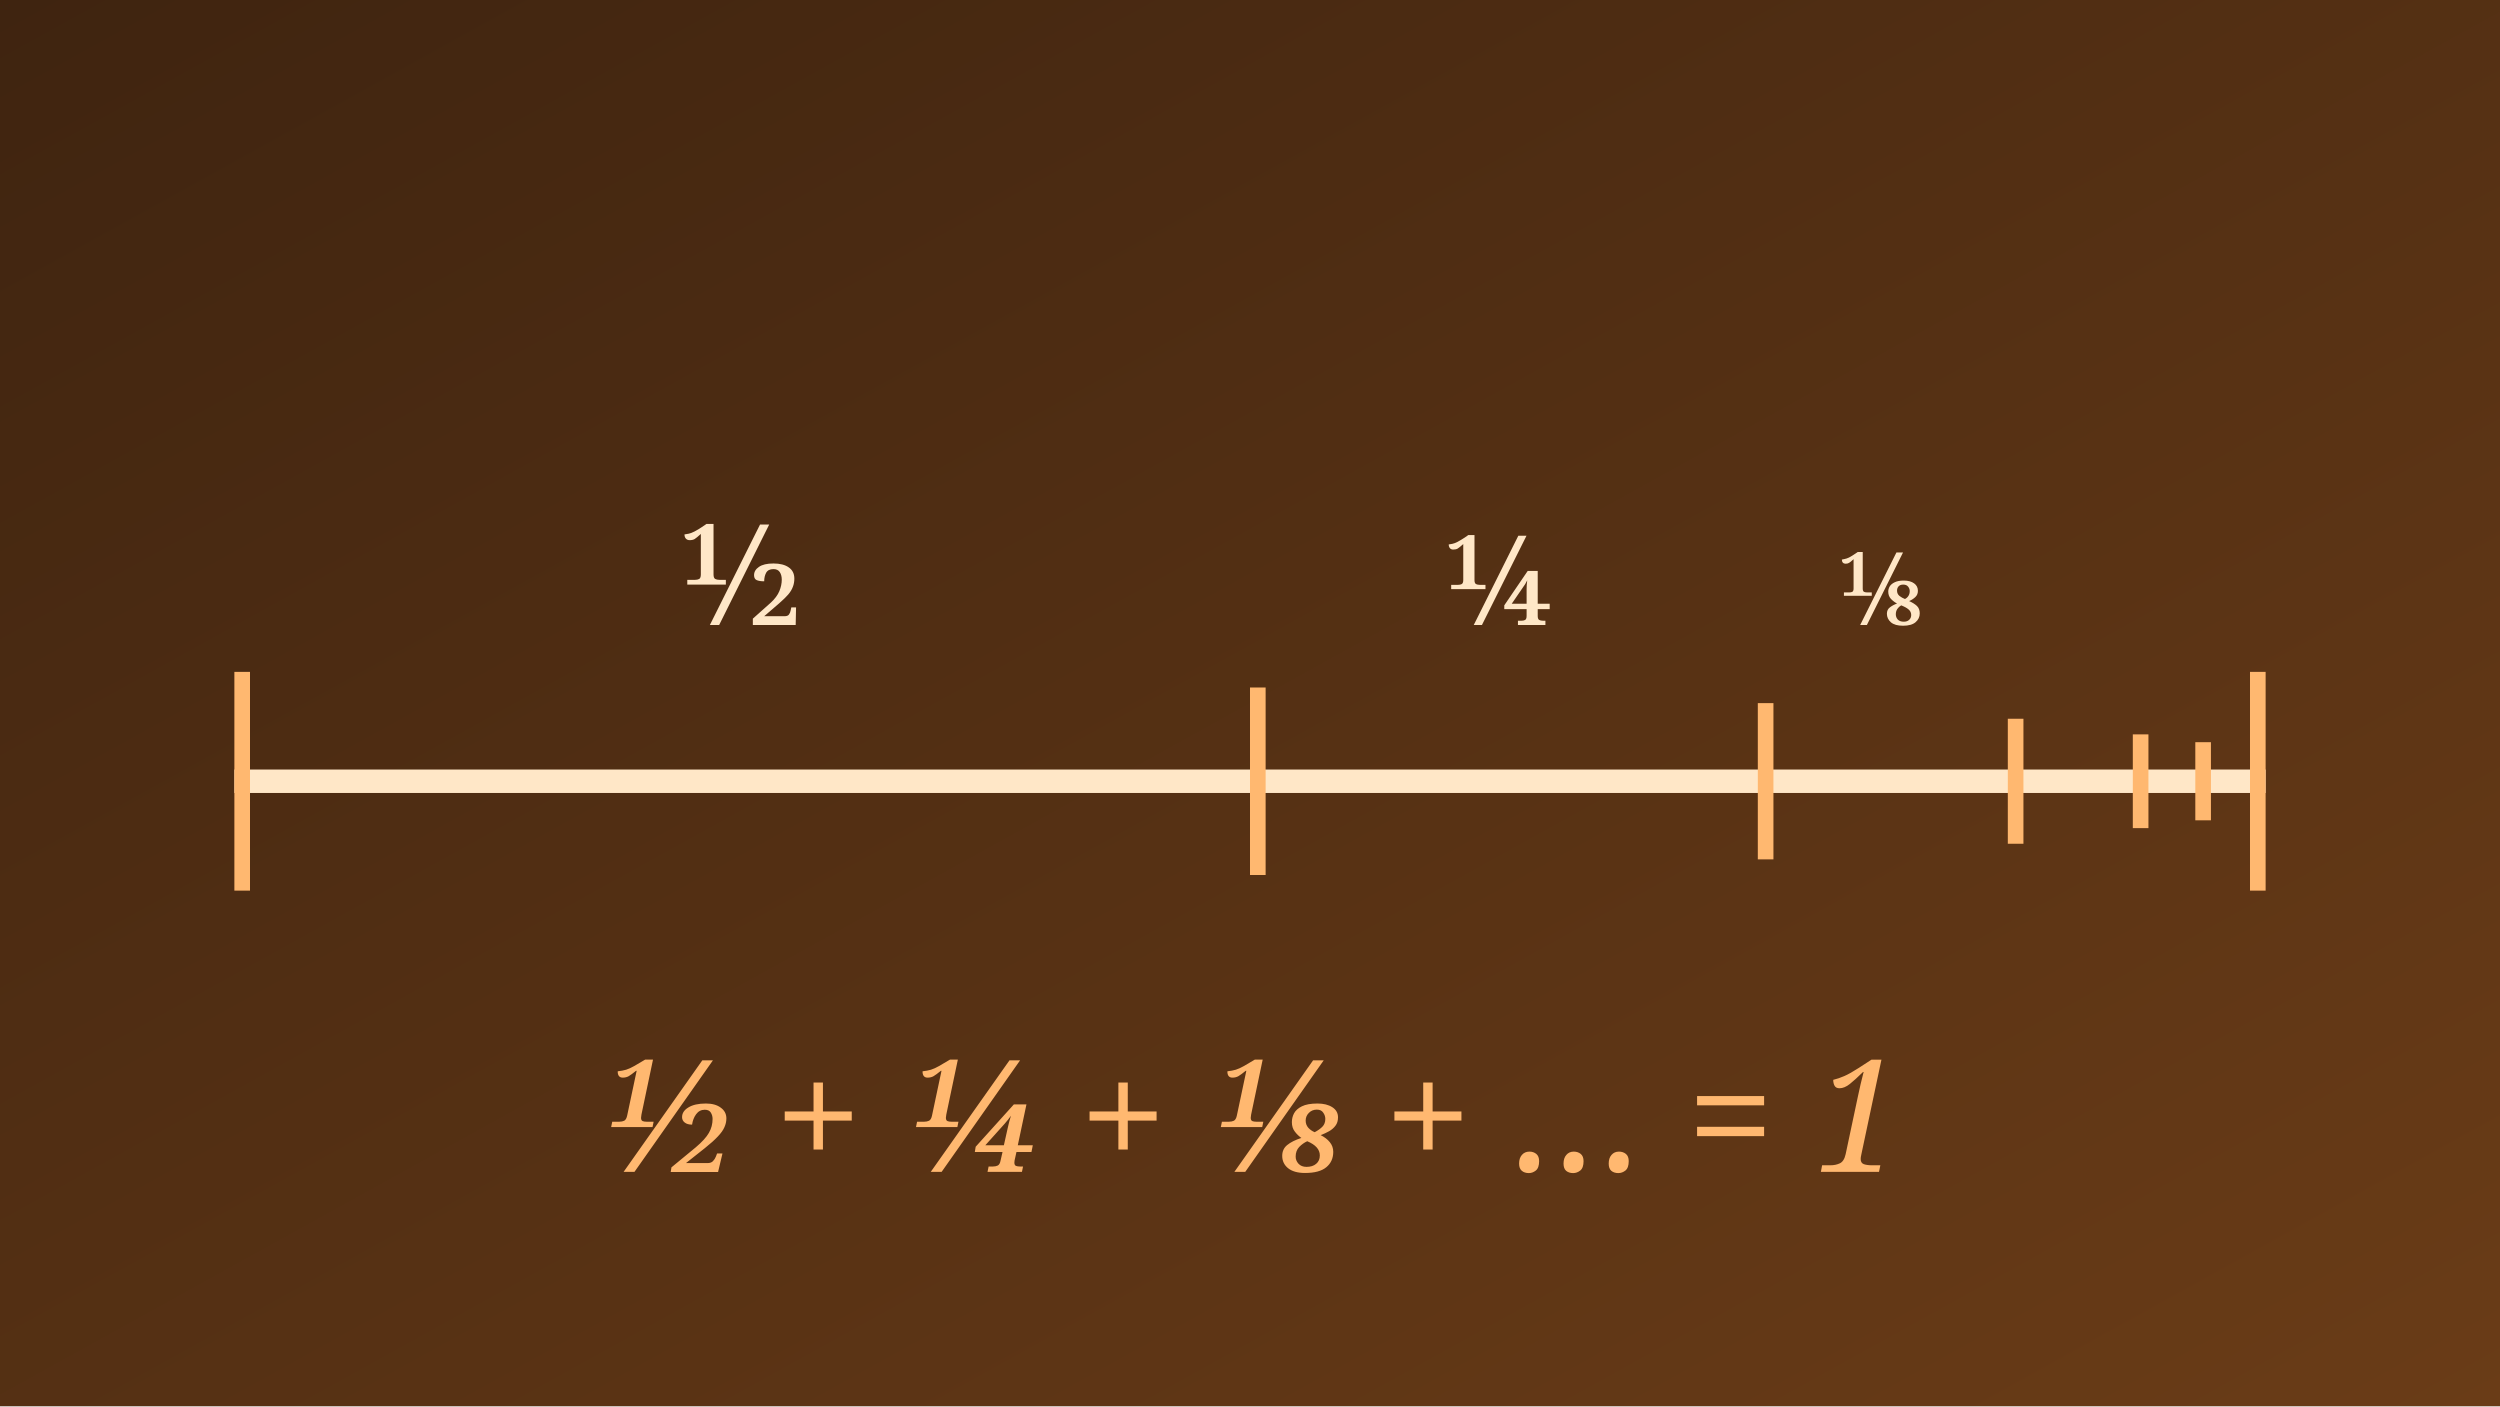
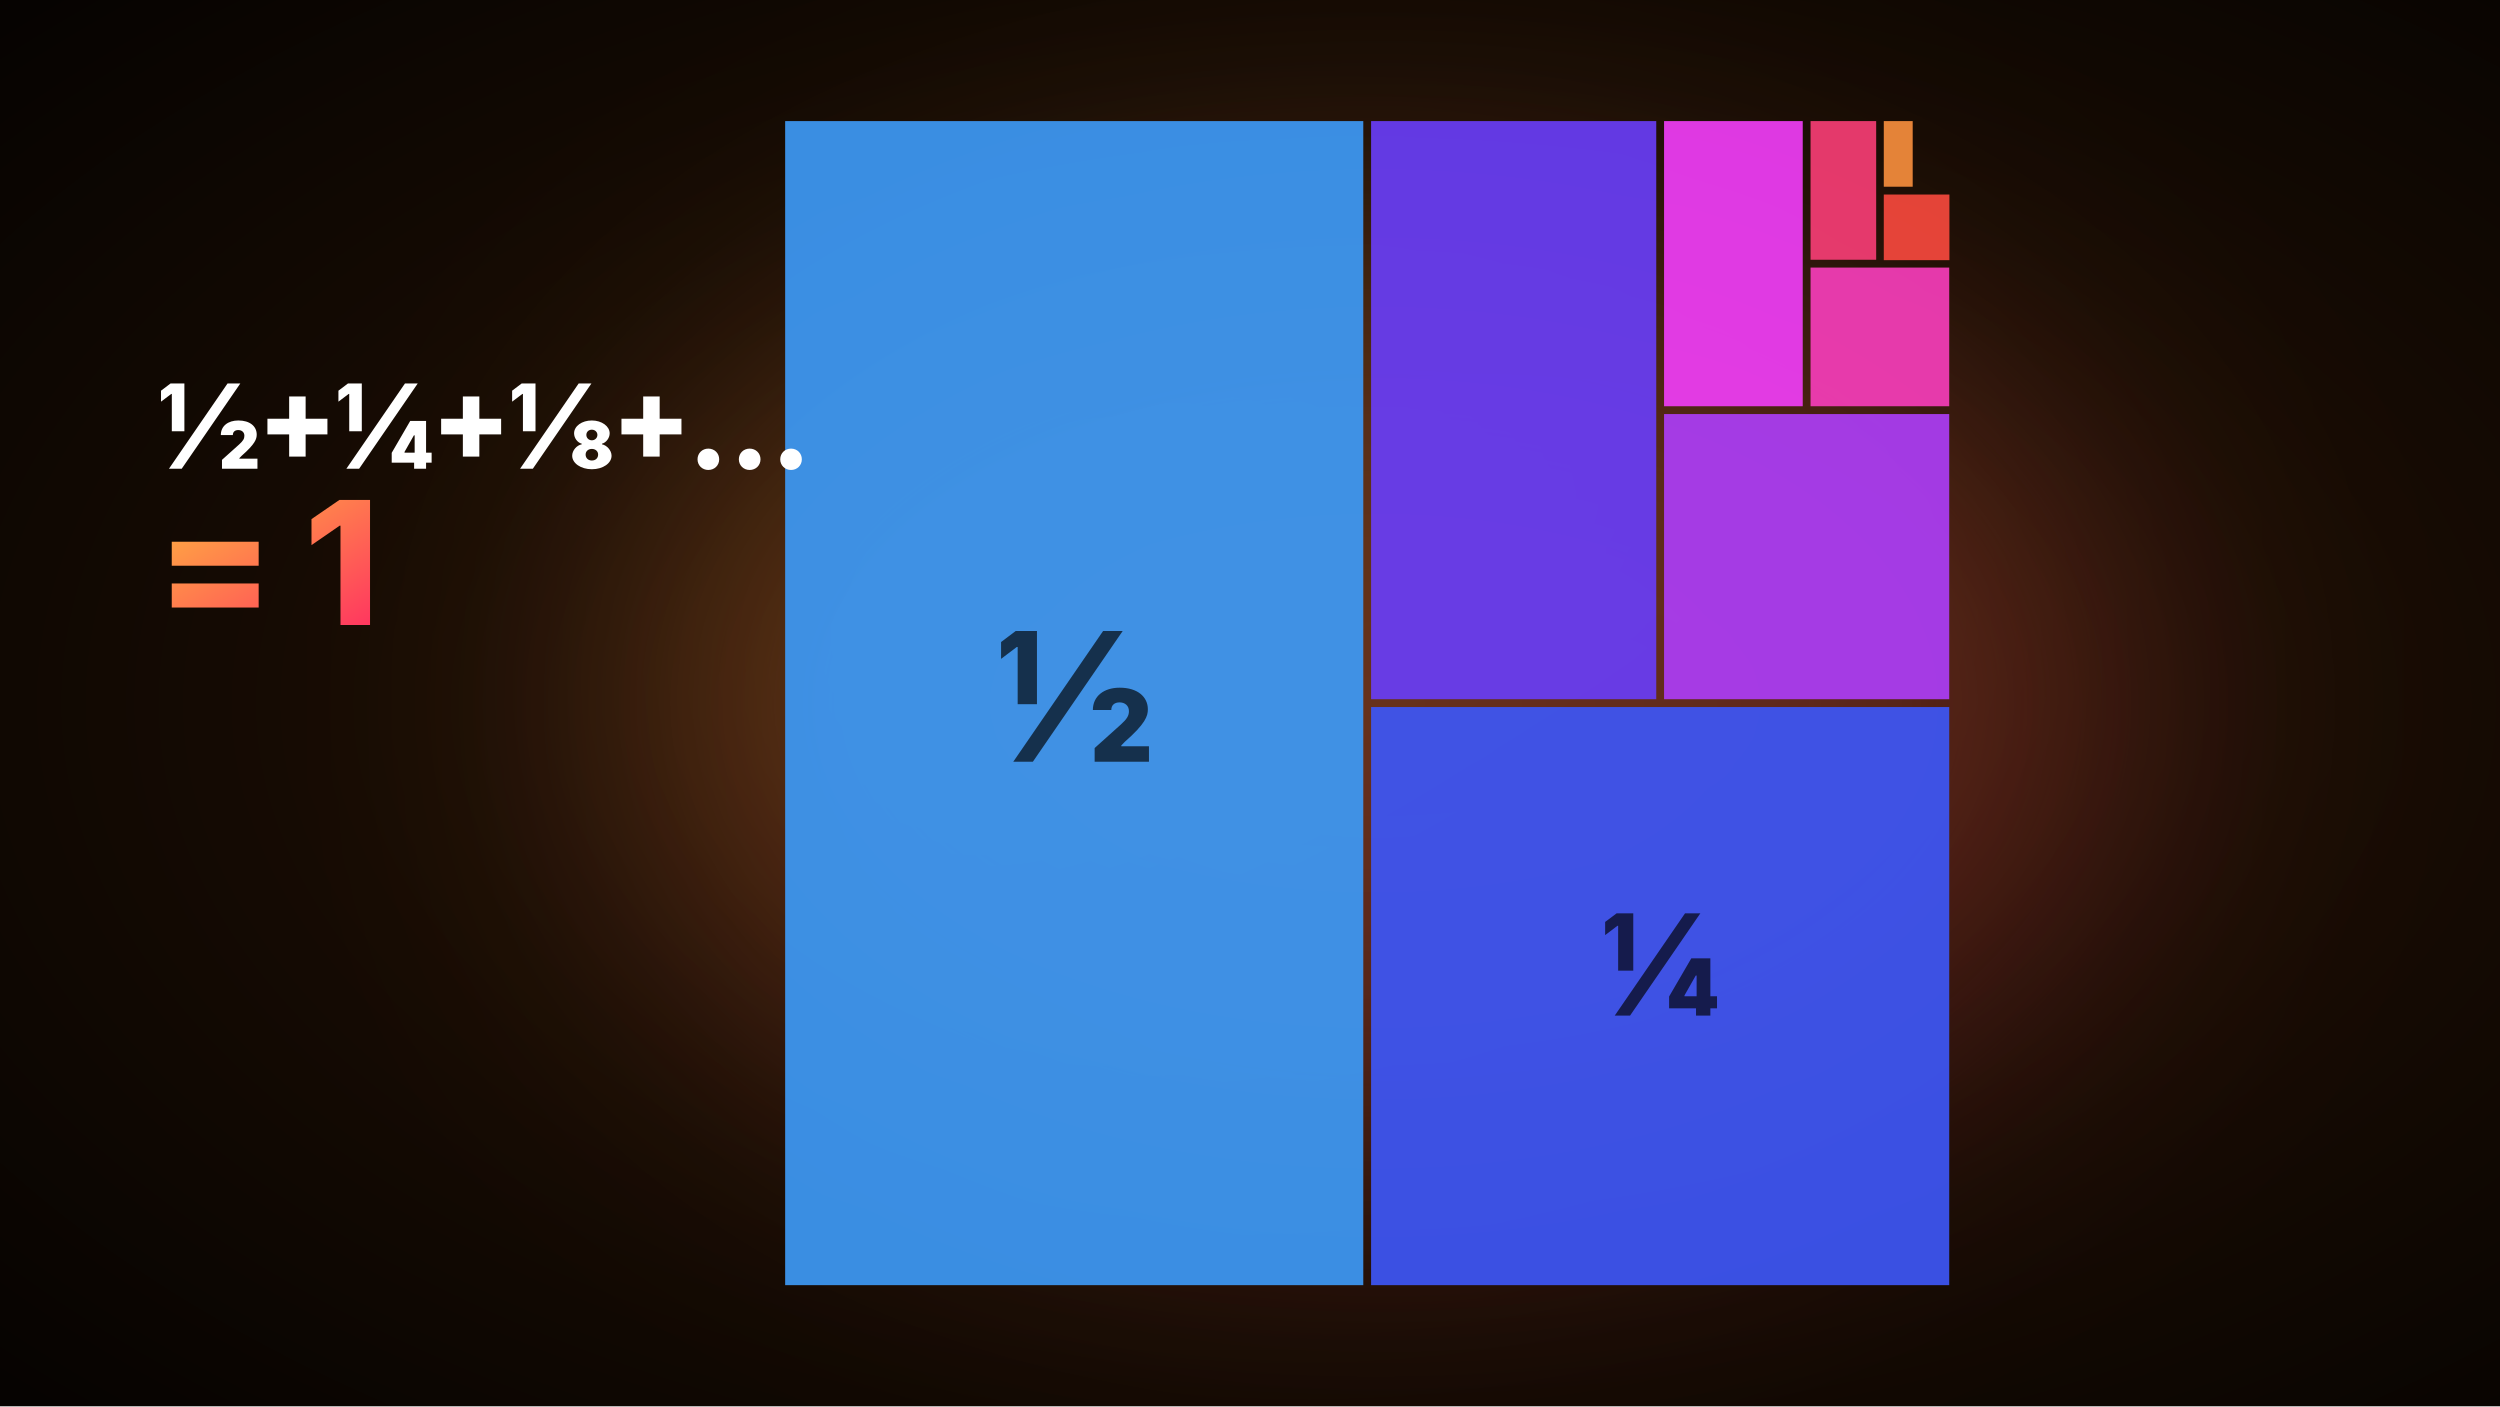
- <svg xmlns="http://www.w3.org/2000/svg" viewBox="0 0 320 180" width="320" height="180">
+ <svg xmlns="http://www.w3.org/2000/svg" viewBox="0 0 640 360" width="640" height="360">
  <defs>
-     <linearGradient id="g" x1="0" y1="0" x2="1" y2="1">
-       <stop offset="0" stop-color="#3f2410" />
-       <stop offset="1" stop-color="#6a3c17" />
+     <radialGradient id="bg" cx="0.55" cy="0.5" r="0.85">
+       <stop offset="0" stop-color="#2c1606" />
+       <stop offset="1" stop-color="#000" />
+     </radialGradient>
+     <linearGradient id="tg" x1="0" y1="0" x2="1" y2="1">
+       <stop offset="0" stop-color="#ffb340" />
+       <stop offset="1" stop-color="#ff375f" />
    </linearGradient>
+     <filter id="glow" x="-50%" y="-50%" width="200%" height="200%">
+       <feGaussianBlur stdDeviation="6" result="b" />
+       <feMerge>
+         <feMergeNode in="b" />
+         <feMergeNode in="SourceGraphic" />
+       </feMerge>
+     </filter>
+     <filter id="soft" x="-50%" y="-50%" width="200%" height="200%">
+       <feGaussianBlur stdDeviation="40" />
+     </filter>
  </defs>
-   <rect width="320" height="180" fill="url(#g)" />
-   <line x1="30" y1="100" x2="290" y2="100" stroke="#ffe7c7" stroke-width="3" />
-   <g fill="#ffb870">
-     <rect x="30" y="86" width="2" height="28" />
-     <rect x="160" y="88" width="2" height="24" />
-     <rect x="225" y="90" width="2" height="20" />
-     <rect x="257" y="92" width="2" height="16" />
-     <rect x="273" y="94" width="2" height="12" />
-     <rect x="281" y="95" width="2" height="10" />
-     <rect x="288" y="86" width="2" height="28" />
-   </g>
-   <text x="95" y="80" fill="#ffe7c7" font-family="Georgia,serif" font-size="18" text-anchor="middle">½</text>
-   <text x="192" y="80" fill="#ffe7c7" font-family="Georgia,serif" font-size="16" text-anchor="middle">¼</text>
-   <text x="241" y="80" fill="#ffe7c7" font-family="Georgia,serif" font-size="13" text-anchor="middle">⅛</text>
-   <text x="160" y="150" fill="#ffb870" font-family="Georgia,serif" font-size="20" text-anchor="middle" font-style="italic">½ + ¼ + ⅛ + … = 1</text>
+   <rect width="640" height="360" fill="url(#bg)" />
+   <ellipse cx="352.0" cy="180.0" rx="190" ry="120" fill="url(#tg)" opacity="0.28" filter="url(#soft)" />
+   <rect x="201" y="31" width="148.0" height="298.0" fill="hsl(210,90%,60%)" opacity=".92" />
+   <rect x="351.0" y="181.0" width="148.0" height="148.0" fill="hsl(232,90%,60%)" opacity=".92" />
+   <rect x="351.0" y="31" width="73.0" height="148.0" fill="hsl(254,90%,60%)" opacity=".92" />
+   <rect x="426.0" y="106.0" width="73.0" height="73.0" fill="hsl(276,90%,60%)" opacity=".92" />
+   <rect x="426.0" y="31" width="35.5" height="73.0" fill="hsl(298,90%,60%)" opacity=".92" />
+   <rect x="463.5" y="68.5" width="35.5" height="35.5" fill="hsl(320,90%,60%)" opacity=".92" />
+   <rect x="463.5" y="31" width="16.8" height="35.5" fill="hsl(342,90%,60%)" opacity=".92" />
+   <rect x="482.25" y="49.8" width="16.8" height="16.8" fill="hsl(364,90%,60%)" opacity=".92" />
+   <rect x="482.25" y="31" width="7.4" height="16.8" fill="hsl(386,90%,60%)" opacity=".92" />
+   <text x="275" y="195" font-family="-apple-system, BlinkMacSystemFont, 'SF Pro Display', Inter, 'Segoe UI', Roboto, sans-serif" font-size="46" font-weight="800" fill="#000000aa" text-anchor="middle" letter-spacing="-1" opacity="1">½</text>
+   <text x="425" y="260" font-family="-apple-system, BlinkMacSystemFont, 'SF Pro Display', Inter, 'Segoe UI', Roboto, sans-serif" font-size="36" font-weight="800" fill="#000000aa" text-anchor="middle" letter-spacing="-1" opacity="1">¼</text>
+   <text x="40" y="120" font-family="-apple-system, BlinkMacSystemFont, 'SF Pro Display', Inter, 'Segoe UI', Roboto, sans-serif" font-size="30" font-weight="800" fill="#fff" text-anchor="start" letter-spacing="-1" opacity="1">½+¼+⅛+…</text>
+   <text x="40" y="160" font-family="-apple-system, BlinkMacSystemFont, 'SF Pro Display', Inter, 'Segoe UI', Roboto, sans-serif" font-size="44" font-weight="800" fill="url(#tg)" text-anchor="start" letter-spacing="-1" opacity="1">= 1</text>
</svg>
